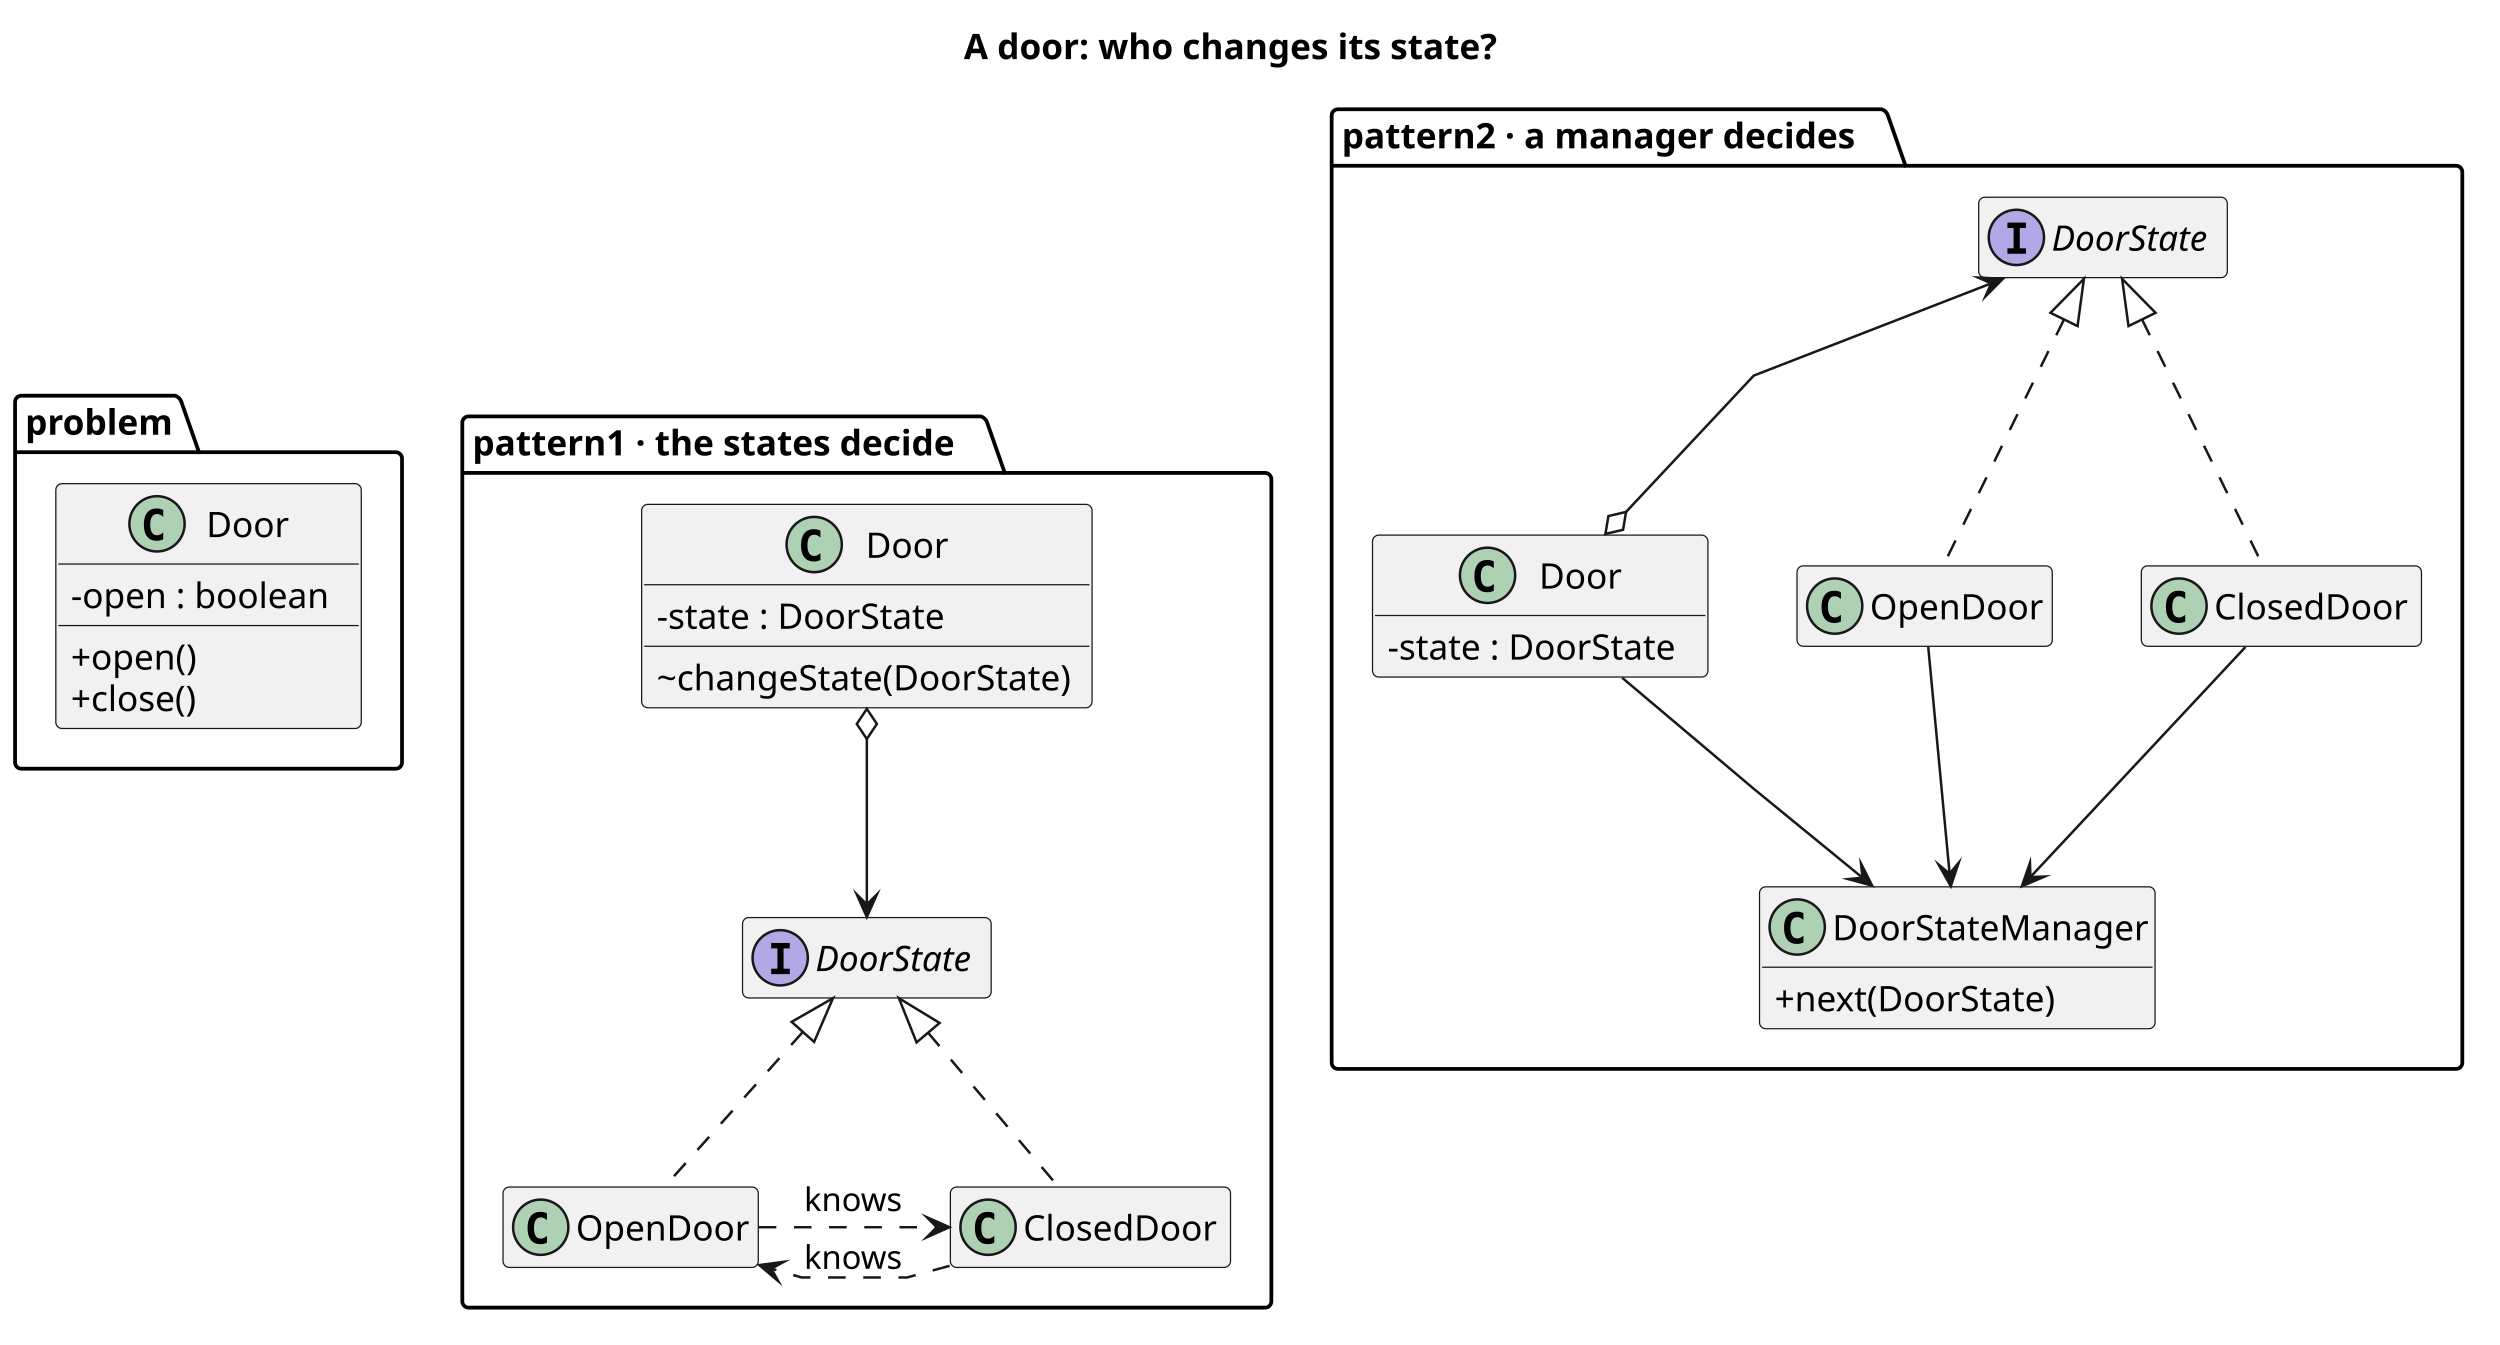
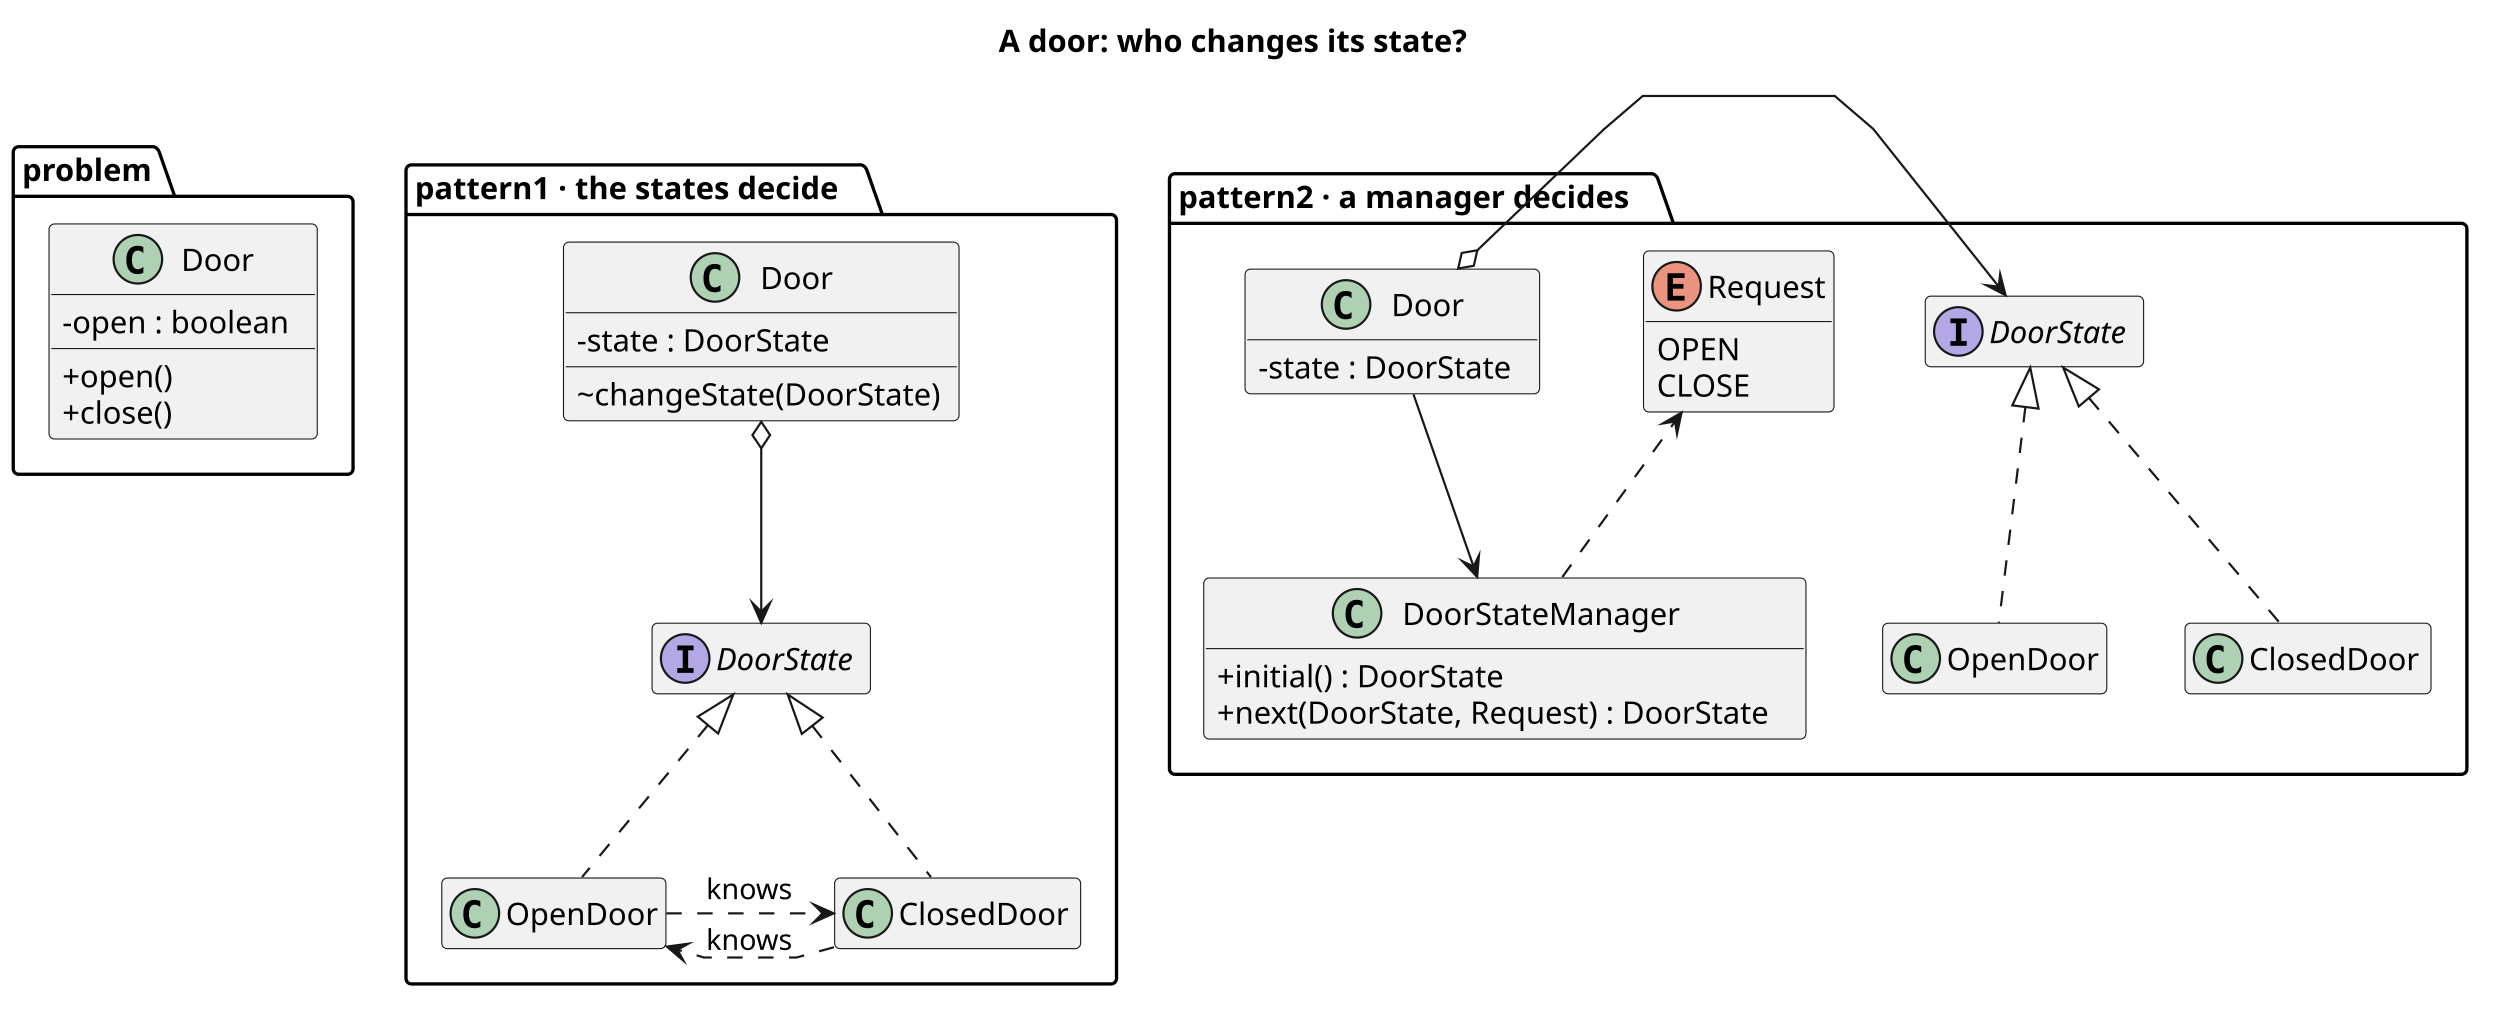
- <svg xmlns="http://www.w3.org/2000/svg" contentStyleType="text/css" data-diagram-type="CLASS" height="535px" preserveAspectRatio="none" style="width:995px;height:535px;background:#FFFFFF;" version="1.1" viewBox="0 0 995 535" width="995px" zoomAndPan="magnify">
+ <svg xmlns="http://www.w3.org/2000/svg" contentStyleType="text/css" data-diagram-type="CLASS" height="460px" preserveAspectRatio="none" style="width:1133px;height:460px;background:#FFFFFF;" version="1.1" viewBox="0 0 1133 460" width="1133px" zoomAndPan="magnify">
  <defs />
  <g>
    <g class="title" data-source-line="4">
-       <text fill="#000000" font-family="sans-serif" font-size="14" font-weight="700" lengthAdjust="spacing" textLength="220.801" x="383.6" y="23.535">A door: who changes its state?</text>
+       <text fill="#000000" font-family="sans-serif" font-size="14" font-weight="700" lengthAdjust="spacing" textLength="220.801" x="452.6" y="23.535">A door: who changes its state?</text>
    </g>
    <g class="cluster" data-qualified-name="problem" data-source-line="6" id="ent0001">
-       <path d="M8.5,157.488 L69.69,157.488 A3.75,3.75 0 0 1 72.19,159.988 L79.19,179.977 L157.5,179.977 A2.5,2.5 0 0 1 160,182.477 L160,303.448 A2.5,2.5 0 0 1 157.5,305.948 L8.5,305.948 A2.5,2.5 0 0 1 6,303.448 L6,159.988 A2.5,2.5 0 0 1 8.5,157.488" fill="none" style="stroke:#000000;stroke-width:1.5;" />
-       <line style="stroke:#000000;stroke-width:1.5;" x1="6" x2="79.19" y1="179.977" y2="179.977" />
-       <text fill="#000000" font-family="sans-serif" font-size="14" font-weight="700" lengthAdjust="spacing" textLength="60.19" x="10" y="173.023">problem</text>
+       <path d="M8.5,66.488 L69.69,66.488 A3.75,3.75 0 0 1 72.19,68.988 L79.19,88.977 L157.5,88.977 A2.5,2.5 0 0 1 160,91.477 L160,212.448 A2.5,2.5 0 0 1 157.5,214.948 L8.5,214.948 A2.5,2.5 0 0 1 6,212.448 L6,68.988 A2.5,2.5 0 0 1 8.5,66.488" fill="none" style="stroke:#000000;stroke-width:1.5;" />
+       <line style="stroke:#000000;stroke-width:1.5;" x1="6" x2="79.19" y1="88.977" y2="88.977" />
+       <text fill="#000000" font-family="sans-serif" font-size="14" font-weight="700" lengthAdjust="spacing" textLength="60.19" x="10" y="82.023">problem</text>
    </g>
    <g class="cluster" data-qualified-name="pattern1 . the states decide" data-source-line="13" id="ent0003">
-       <path d="M186.5,165.728 L390.397,165.728 A3.75,3.75 0 0 1 392.897,168.228 L399.897,188.217 L503.5,188.217 A2.5,2.5 0 0 1 506,190.717 L506,517.938 A2.5,2.5 0 0 1 503.5,520.438 L186.5,520.438 A2.5,2.5 0 0 1 184,517.938 L184,168.228 A2.5,2.5 0 0 1 186.5,165.728" fill="none" style="stroke:#000000;stroke-width:1.5;" />
-       <line style="stroke:#000000;stroke-width:1.5;" x1="184" x2="399.897" y1="188.217" y2="188.217" />
-       <text fill="#000000" font-family="sans-serif" font-size="14" font-weight="700" lengthAdjust="spacing" textLength="202.898" x="188" y="181.263">pattern1 · the states decide</text>
+       <path d="M186.5,74.728 L390.397,74.728 A3.75,3.75 0 0 1 392.897,77.228 L399.897,97.217 L503.5,97.217 A2.5,2.5 0 0 1 506,99.717 L506,443.428 A2.5,2.5 0 0 1 503.5,445.928 L186.5,445.928 A2.5,2.5 0 0 1 184,443.428 L184,77.228 A2.5,2.5 0 0 1 186.5,74.728" fill="none" style="stroke:#000000;stroke-width:1.5;" />
+       <line style="stroke:#000000;stroke-width:1.5;" x1="184" x2="399.897" y1="97.217" y2="97.217" />
+       <text fill="#000000" font-family="sans-serif" font-size="14" font-weight="700" lengthAdjust="spacing" textLength="202.898" x="188" y="90.263">pattern1 · the states decide</text>
    </g>
    <g class="cluster" data-qualified-name="pattern2 . a manager decides" data-source-line="24" id="ent0010">
-       <path d="M532.5,43.488 L748.894,43.488 A3.75,3.75 0 0 1 751.394,45.988 L758.394,65.977 L977.5,65.977 A2.5,2.5 0 0 1 980,68.477 L980,422.938 A2.5,2.5 0 0 1 977.5,425.438 L532.5,425.438 A2.5,2.5 0 0 1 530,422.938 L530,45.988 A2.5,2.5 0 0 1 532.5,43.488" fill="none" style="stroke:#000000;stroke-width:1.5;" />
-       <line style="stroke:#000000;stroke-width:1.5;" x1="530" x2="758.394" y1="65.977" y2="65.977" />
-       <text fill="#000000" font-family="sans-serif" font-size="14" font-weight="700" lengthAdjust="spacing" textLength="215.394" x="534" y="59.023">pattern2 · a manager decides</text>
+       <path d="M532.5,78.728 L748.894,78.728 A3.75,3.75 0 0 1 751.394,81.228 L758.394,101.217 L1115.5,101.217 A2.5,2.5 0 0 1 1118,103.717 L1118,348.428 A2.5,2.5 0 0 1 1115.5,350.928 L532.5,350.928 A2.5,2.5 0 0 1 530,348.428 L530,81.228 A2.5,2.5 0 0 1 532.5,78.728" fill="none" style="stroke:#000000;stroke-width:1.5;" />
+       <line style="stroke:#000000;stroke-width:1.5;" x1="530" x2="758.394" y1="101.217" y2="101.217" />
+       <text fill="#000000" font-family="sans-serif" font-size="14" font-weight="700" lengthAdjust="spacing" textLength="215.394" x="534" y="94.263">pattern2 · a manager decides</text>
    </g>
    <g class="entity" data-qualified-name="problem.D0" data-source-line="7" id="ent0002">
-       <rect fill="#F1F1F1" height="97.465" rx="2.5" ry="2.5" style="stroke:#181818;stroke-width:0.5;" width="121.566" x="22.22" y="192.488" />
-       <ellipse cx="62.489" cy="208.488" fill="#ADD1B2" rx="11" ry="11" style="stroke:#181818;stroke-width:1;" />
-       <path d="M64.962,214.631 Q64.381,214.93 63.742,215.08 Q63.102,215.229 62.397,215.229 Q59.89,215.229 58.57,213.577 Q57.25,211.925 57.25,208.804 Q57.25,205.675 58.57,204.023 Q59.89,202.371 62.397,202.371 Q63.102,202.371 63.75,202.52 Q64.397,202.67 64.962,202.969 L64.962,205.691 Q64.331,205.11 63.737,204.841 Q63.144,204.571 62.513,204.571 Q61.168,204.571 60.483,205.637 Q59.799,206.704 59.799,208.804 Q59.799,210.896 60.483,211.963 Q61.168,213.029 62.513,213.029 Q63.144,213.029 63.737,212.76 Q64.331,212.49 64.962,211.909 Z " fill="#000000" />
-       <text fill="#000000" font-family="sans-serif" font-size="14" lengthAdjust="spacing" textLength="33.414" x="82.104" y="213.779">Door</text>
-       <line style="stroke:#181818;stroke-width:0.5;" x1="23.22" x2="142.786" y1="224.488" y2="224.488" />
-       <text fill="#000000" font-family="sans-serif" font-size="14" lengthAdjust="spacing" textLength="109.566" x="28.22" y="242.023">-open : boolean</text>
-       <line style="stroke:#181818;stroke-width:0.5;" x1="23.22" x2="142.786" y1="248.977" y2="248.977" />
-       <text fill="#000000" font-family="sans-serif" font-size="14" lengthAdjust="spacing" textLength="54.134" x="28.22" y="266.512">+open()</text>
-       <text fill="#000000" font-family="sans-serif" font-size="14" lengthAdjust="spacing" textLength="54.988" x="28.22" y="283">+close()</text>
+       <rect fill="#F1F1F1" height="97.465" rx="2.5" ry="2.5" style="stroke:#181818;stroke-width:0.5;" width="121.566" x="22.22" y="101.488" />
+       <ellipse cx="62.489" cy="117.488" fill="#ADD1B2" rx="11" ry="11" style="stroke:#181818;stroke-width:1;" />
+       <path d="M64.962,123.631 Q64.381,123.93 63.742,124.08 Q63.102,124.229 62.397,124.229 Q59.89,124.229 58.57,122.577 Q57.25,120.925 57.25,117.804 Q57.25,114.675 58.57,113.023 Q59.89,111.371 62.397,111.371 Q63.102,111.371 63.75,111.52 Q64.397,111.67 64.962,111.969 L64.962,114.691 Q64.331,114.11 63.737,113.841 Q63.144,113.571 62.513,113.571 Q61.168,113.571 60.483,114.638 Q59.799,115.704 59.799,117.804 Q59.799,119.896 60.483,120.963 Q61.168,122.029 62.513,122.029 Q63.144,122.029 63.737,121.76 Q64.331,121.49 64.962,120.909 Z " fill="#000000" />
+       <text fill="#000000" font-family="sans-serif" font-size="14" lengthAdjust="spacing" textLength="33.414" x="82.104" y="122.779">Door</text>
+       <line style="stroke:#181818;stroke-width:0.5;" x1="23.22" x2="142.786" y1="133.488" y2="133.488" />
+       <text fill="#000000" font-family="sans-serif" font-size="14" lengthAdjust="spacing" textLength="109.566" x="28.22" y="151.023">-open : boolean</text>
+       <line style="stroke:#181818;stroke-width:0.5;" x1="23.22" x2="142.786" y1="157.977" y2="157.977" />
+       <text fill="#000000" font-family="sans-serif" font-size="14" lengthAdjust="spacing" textLength="54.134" x="28.22" y="175.512">+open()</text>
+       <text fill="#000000" font-family="sans-serif" font-size="14" lengthAdjust="spacing" textLength="54.988" x="28.22" y="192">+close()</text>
    </g>
    <g class="entity" data-qualified-name="pattern1 . the states decide.D1" data-source-line="14" id="ent0004">
-       <rect fill="#F1F1F1" height="80.977" rx="2.5" ry="2.5" style="stroke:#181818;stroke-width:0.5;" width="179.269" x="255.37" y="200.728" />
-       <ellipse cx="324.047" cy="216.728" fill="#ADD1B2" rx="11" ry="11" style="stroke:#181818;stroke-width:1;" />
-       <path d="M326.52,222.871 Q325.939,223.17 325.3,223.32 Q324.661,223.469 323.955,223.469 Q321.449,223.469 320.129,221.817 Q318.809,220.165 318.809,217.044 Q318.809,213.915 320.129,212.263 Q321.449,210.611 323.955,210.611 Q324.661,210.611 325.308,210.761 Q325.956,210.91 326.52,211.209 L326.52,213.931 Q325.889,213.35 325.296,213.081 Q324.702,212.811 324.072,212.811 Q322.727,212.811 322.042,213.877 Q321.357,214.944 321.357,217.044 Q321.357,219.136 322.042,220.203 Q322.727,221.269 324.072,221.269 Q324.702,221.269 325.296,221 Q325.889,220.73 326.52,220.149 Z " fill="#000000" />
-       <text fill="#000000" font-family="sans-serif" font-size="14" lengthAdjust="spacing" textLength="33.414" x="344.547" y="222.019">Door</text>
-       <line style="stroke:#181818;stroke-width:0.5;" x1="256.37" x2="433.639" y1="232.728" y2="232.728" />
-       <text fill="#000000" font-family="sans-serif" font-size="14" lengthAdjust="spacing" textLength="121.488" x="261.37" y="250.263">-state : DoorState</text>
-       <line style="stroke:#181818;stroke-width:0.5;" x1="256.37" x2="433.639" y1="257.217" y2="257.217" />
-       <text fill="#000000" font-family="sans-serif" font-size="14" lengthAdjust="spacing" textLength="167.269" x="261.37" y="274.752">~changeState(DoorState)</text>
+       <rect fill="#F1F1F1" height="80.977" rx="2.5" ry="2.5" style="stroke:#181818;stroke-width:0.5;" width="179.269" x="255.37" y="109.728" />
+       <ellipse cx="324.047" cy="125.728" fill="#ADD1B2" rx="11" ry="11" style="stroke:#181818;stroke-width:1;" />
+       <path d="M326.52,131.871 Q325.939,132.17 325.3,132.32 Q324.661,132.469 323.955,132.469 Q321.449,132.469 320.129,130.817 Q318.809,129.165 318.809,126.044 Q318.809,122.915 320.129,121.263 Q321.449,119.611 323.955,119.611 Q324.661,119.611 325.308,119.76 Q325.956,119.91 326.52,120.209 L326.52,122.931 Q325.889,122.35 325.296,122.081 Q324.702,121.811 324.072,121.811 Q322.727,121.811 322.042,122.877 Q321.357,123.944 321.357,126.044 Q321.357,128.136 322.042,129.203 Q322.727,130.269 324.072,130.269 Q324.702,130.269 325.296,130 Q325.889,129.73 326.52,129.149 Z " fill="#000000" />
+       <text fill="#000000" font-family="sans-serif" font-size="14" lengthAdjust="spacing" textLength="33.414" x="344.547" y="131.019">Door</text>
+       <line style="stroke:#181818;stroke-width:0.5;" x1="256.37" x2="433.639" y1="141.728" y2="141.728" />
+       <text fill="#000000" font-family="sans-serif" font-size="14" lengthAdjust="spacing" textLength="121.488" x="261.37" y="159.263">-state : DoorState</text>
+       <line style="stroke:#181818;stroke-width:0.5;" x1="256.37" x2="433.639" y1="166.217" y2="166.217" />
+       <text fill="#000000" font-family="sans-serif" font-size="14" lengthAdjust="spacing" textLength="167.269" x="261.37" y="183.752">~changeState(DoorState)</text>
    </g>
    <g class="entity" data-qualified-name="pattern1 . the states decide.S1" data-source-line="18" id="ent0005">
-       <rect fill="#F1F1F1" height="32" rx="2.5" ry="2.5" style="stroke:#181818;stroke-width:0.5;" width="98.958" x="295.52" y="365.198" />
-       <ellipse cx="310.52" cy="381.198" fill="#B4A7E5" rx="11" ry="11" style="stroke:#181818;stroke-width:1;" />
-       <path d="M306.948,377.463 L306.948,375.305 L314.327,375.305 L314.327,377.463 L311.862,377.463 L311.862,385.54 L314.327,385.54 L314.327,387.698 L306.948,387.698 L306.948,385.54 L309.413,385.54 L309.413,377.463 Z " fill="#000000" />
-       <text fill="#000000" font-family="sans-serif" font-size="14" font-style="italic" lengthAdjust="spacing" textLength="66.958" x="324.52" y="386.489">DoorState</text>
+       <rect fill="#F1F1F1" height="32" rx="2.5" ry="2.5" style="stroke:#181818;stroke-width:0.5;" width="98.958" x="295.52" y="282.438" />
+       <ellipse cx="310.52" cy="298.438" fill="#B4A7E5" rx="11" ry="11" style="stroke:#181818;stroke-width:1;" />
+       <path d="M306.948,294.703 L306.948,292.545 L314.327,292.545 L314.327,294.703 L311.862,294.703 L311.862,302.78 L314.327,302.78 L314.327,304.938 L306.948,304.938 L306.948,302.78 L309.413,302.78 L309.413,294.703 Z " fill="#000000" />
+       <text fill="#000000" font-family="sans-serif" font-size="14" font-style="italic" lengthAdjust="spacing" textLength="66.958" x="324.52" y="303.729">DoorState</text>
    </g>
    <g class="entity" data-qualified-name="pattern1 . the states decide.O1" data-source-line="19" id="ent0006">
-       <rect fill="#F1F1F1" height="32" rx="2.5" ry="2.5" style="stroke:#181818;stroke-width:0.5;" width="101.59" x="200.21" y="472.438" />
-       <ellipse cx="215.21" cy="488.438" fill="#ADD1B2" rx="11" ry="11" style="stroke:#181818;stroke-width:1;" />
-       <path d="M217.683,494.581 Q217.102,494.88 216.463,495.03 Q215.824,495.179 215.118,495.179 Q212.611,495.179 211.292,493.527 Q209.972,491.875 209.972,488.754 Q209.972,485.625 211.292,483.973 Q212.611,482.321 215.118,482.321 Q215.824,482.321 216.471,482.471 Q217.119,482.62 217.683,482.919 L217.683,485.641 Q217.052,485.06 216.459,484.791 Q215.865,484.521 215.234,484.521 Q213.89,484.521 213.205,485.587 Q212.52,486.654 212.52,488.754 Q212.52,490.846 213.205,491.913 Q213.89,492.979 215.234,492.979 Q215.865,492.979 216.459,492.709 Q217.052,492.44 217.683,491.859 Z " fill="#000000" />
-       <text fill="#000000" font-family="sans-serif" font-size="14" lengthAdjust="spacing" textLength="69.59" x="229.21" y="493.729">OpenDoor</text>
+       <rect fill="#F1F1F1" height="32" rx="2.5" ry="2.5" style="stroke:#181818;stroke-width:0.5;" width="101.59" x="200.21" y="397.928" />
+       <ellipse cx="215.21" cy="413.928" fill="#ADD1B2" rx="11" ry="11" style="stroke:#181818;stroke-width:1;" />
+       <path d="M217.683,420.071 Q217.102,420.37 216.463,420.52 Q215.824,420.669 215.118,420.669 Q212.611,420.669 211.292,419.017 Q209.972,417.365 209.972,414.244 Q209.972,411.115 211.292,409.463 Q212.611,407.811 215.118,407.811 Q215.824,407.811 216.471,407.961 Q217.119,408.11 217.683,408.409 L217.683,411.131 Q217.052,410.55 216.459,410.281 Q215.865,410.011 215.234,410.011 Q213.89,410.011 213.205,411.077 Q212.52,412.144 212.52,414.244 Q212.52,416.336 213.205,417.403 Q213.89,418.469 215.234,418.469 Q215.865,418.469 216.459,418.2 Q217.052,417.93 217.683,417.349 Z " fill="#000000" />
+       <text fill="#000000" font-family="sans-serif" font-size="14" lengthAdjust="spacing" textLength="69.59" x="229.21" y="419.219">OpenDoor</text>
    </g>
    <g class="entity" data-qualified-name="pattern1 . the states decide.C1" data-source-line="20" id="ent0007">
-       <rect fill="#F1F1F1" height="32" rx="2.5" ry="2.5" style="stroke:#181818;stroke-width:0.5;" width="111.495" x="378.25" y="472.438" />
-       <ellipse cx="393.25" cy="488.438" fill="#ADD1B2" rx="11" ry="11" style="stroke:#181818;stroke-width:1;" />
-       <path d="M395.723,494.581 Q395.142,494.88 394.503,495.03 Q393.864,495.179 393.158,495.179 Q390.651,495.179 389.332,493.527 Q388.012,491.875 388.012,488.754 Q388.012,485.625 389.332,483.973 Q390.651,482.321 393.158,482.321 Q393.864,482.321 394.511,482.471 Q395.159,482.62 395.723,482.919 L395.723,485.641 Q395.092,485.06 394.499,484.791 Q393.905,484.521 393.274,484.521 Q391.93,484.521 391.245,485.587 Q390.56,486.654 390.56,488.754 Q390.56,490.846 391.245,491.913 Q391.93,492.979 393.274,492.979 Q393.905,492.979 394.499,492.709 Q395.092,492.44 395.723,491.859 Z " fill="#000000" />
-       <text fill="#000000" font-family="sans-serif" font-size="14" lengthAdjust="spacing" textLength="79.495" x="407.25" y="493.729">ClosedDoor</text>
+       <rect fill="#F1F1F1" height="32" rx="2.5" ry="2.5" style="stroke:#181818;stroke-width:0.5;" width="111.495" x="378.25" y="397.928" />
+       <ellipse cx="393.25" cy="413.928" fill="#ADD1B2" rx="11" ry="11" style="stroke:#181818;stroke-width:1;" />
+       <path d="M395.723,420.071 Q395.142,420.37 394.503,420.52 Q393.864,420.669 393.158,420.669 Q390.651,420.669 389.332,419.017 Q388.012,417.365 388.012,414.244 Q388.012,411.115 389.332,409.463 Q390.651,407.811 393.158,407.811 Q393.864,407.811 394.511,407.961 Q395.159,408.11 395.723,408.409 L395.723,411.131 Q395.092,410.55 394.499,410.281 Q393.905,410.011 393.274,410.011 Q391.93,410.011 391.245,411.077 Q390.56,412.144 390.56,414.244 Q390.56,416.336 391.245,417.403 Q391.93,418.469 393.274,418.469 Q393.905,418.469 394.499,418.2 Q395.092,417.93 395.723,417.349 Z " fill="#000000" />
+       <text fill="#000000" font-family="sans-serif" font-size="14" lengthAdjust="spacing" textLength="79.495" x="407.25" y="419.219">ClosedDoor</text>
    </g>
    <g class="entity" data-qualified-name="pattern2 . a manager decides.D2" data-source-line="25" id="ent0011">
-       <rect fill="#F1F1F1" height="56.488" rx="2.5" ry="2.5" style="stroke:#181818;stroke-width:0.5;" width="133.488" x="546.26" y="212.978" />
-       <ellipse cx="592.047" cy="228.978" fill="#ADD1B2" rx="11" ry="11" style="stroke:#181818;stroke-width:1;" />
-       <path d="M594.52,235.121 Q593.939,235.42 593.3,235.57 Q592.661,235.719 591.955,235.719 Q589.448,235.719 588.129,234.067 Q586.809,232.415 586.809,229.294 Q586.809,226.165 588.129,224.513 Q589.448,222.861 591.955,222.861 Q592.661,222.861 593.308,223.011 Q593.956,223.16 594.52,223.459 L594.52,226.181 Q593.889,225.6 593.296,225.331 Q592.702,225.061 592.072,225.061 Q590.727,225.061 590.042,226.127 Q589.357,227.194 589.357,229.294 Q589.357,231.386 590.042,232.453 Q590.727,233.519 592.072,233.519 Q592.702,233.519 593.296,233.25 Q593.889,232.98 594.52,232.399 Z " fill="#000000" />
-       <text fill="#000000" font-family="sans-serif" font-size="14" lengthAdjust="spacing" textLength="33.414" x="612.547" y="234.269">Door</text>
-       <line style="stroke:#181818;stroke-width:0.5;" x1="547.26" x2="678.748" y1="244.978" y2="244.978" />
-       <text fill="#000000" font-family="sans-serif" font-size="14" lengthAdjust="spacing" textLength="121.488" x="552.26" y="262.513">-state : DoorState</text>
+       <rect fill="#F1F1F1" height="56.488" rx="2.5" ry="2.5" style="stroke:#181818;stroke-width:0.5;" width="133.488" x="564.26" y="121.978" />
+       <ellipse cx="610.047" cy="137.978" fill="#ADD1B2" rx="11" ry="11" style="stroke:#181818;stroke-width:1;" />
+       <path d="M612.52,144.121 Q611.939,144.42 611.3,144.57 Q610.661,144.719 609.955,144.719 Q607.448,144.719 606.129,143.067 Q604.809,141.415 604.809,138.294 Q604.809,135.165 606.129,133.513 Q607.448,131.861 609.955,131.861 Q610.661,131.861 611.308,132.011 Q611.956,132.16 612.52,132.459 L612.52,135.181 Q611.889,134.6 611.296,134.331 Q610.702,134.061 610.072,134.061 Q608.727,134.061 608.042,135.127 Q607.357,136.194 607.357,138.294 Q607.357,140.386 608.042,141.453 Q608.727,142.519 610.072,142.519 Q610.702,142.519 611.296,142.25 Q611.889,141.98 612.52,141.399 Z " fill="#000000" />
+       <text fill="#000000" font-family="sans-serif" font-size="14" lengthAdjust="spacing" textLength="33.414" x="630.547" y="143.269">Door</text>
+       <line style="stroke:#181818;stroke-width:0.5;" x1="565.26" x2="696.748" y1="153.978" y2="153.978" />
+       <text fill="#000000" font-family="sans-serif" font-size="14" lengthAdjust="spacing" textLength="121.488" x="570.26" y="171.513">-state : DoorState</text>
    </g>
    <g class="entity" data-qualified-name="pattern2 . a manager decides.DoorStateManager" data-source-line="28" id="ent0012">
-       <rect fill="#F1F1F1" height="56.488" rx="2.5" ry="2.5" style="stroke:#181818;stroke-width:0.5;" width="157.426" x="700.29" y="352.948" />
-       <ellipse cx="715.29" cy="368.948" fill="#ADD1B2" rx="11" ry="11" style="stroke:#181818;stroke-width:1;" />
-       <path d="M717.763,375.091 Q717.182,375.39 716.543,375.54 Q715.904,375.689 715.198,375.689 Q712.691,375.689 711.371,374.037 Q710.052,372.385 710.052,369.264 Q710.052,366.135 711.371,364.483 Q712.691,362.831 715.198,362.831 Q715.904,362.831 716.551,362.981 Q717.199,363.13 717.763,363.429 L717.763,366.151 Q717.132,365.57 716.539,365.301 Q715.945,365.031 715.314,365.031 Q713.97,365.031 713.285,366.098 Q712.6,367.164 712.6,369.264 Q712.6,371.356 713.285,372.423 Q713.97,373.489 715.314,373.489 Q715.945,373.489 716.539,373.219 Q717.132,372.95 717.763,372.369 Z " fill="#000000" />
-       <text fill="#000000" font-family="sans-serif" font-size="14" lengthAdjust="spacing" textLength="125.426" x="729.29" y="374.239">DoorStateManager</text>
-       <line style="stroke:#181818;stroke-width:0.5;" x1="701.29" x2="856.716" y1="384.948" y2="384.948" />
-       <text fill="#000000" font-family="sans-serif" font-size="14" lengthAdjust="spacing" textLength="117.503" x="706.29" y="402.483">+next(DoorState)</text>
+       <rect fill="#F1F1F1" height="72.977" rx="2.5" ry="2.5" style="stroke:#181818;stroke-width:0.5;" width="272.935" x="545.53" y="261.948" />
+       <ellipse cx="615.034" cy="277.948" fill="#ADD1B2" rx="11" ry="11" style="stroke:#181818;stroke-width:1;" />
+       <path d="M617.508,284.091 Q616.927,284.39 616.287,284.54 Q615.648,284.689 614.943,284.689 Q612.436,284.689 611.116,283.037 Q609.796,281.385 609.796,278.264 Q609.796,275.135 611.116,273.483 Q612.436,271.831 614.943,271.831 Q615.648,271.831 616.296,271.981 Q616.943,272.13 617.508,272.429 L617.508,275.151 Q616.877,274.57 616.283,274.301 Q615.69,274.031 615.059,274.031 Q613.714,274.031 613.029,275.098 Q612.345,276.164 612.345,278.264 Q612.345,280.356 613.029,281.423 Q613.714,282.489 615.059,282.489 Q615.69,282.489 616.283,282.219 Q616.877,281.95 617.508,281.369 Z " fill="#000000" />
+       <text fill="#000000" font-family="sans-serif" font-size="14" lengthAdjust="spacing" textLength="125.426" x="635.534" y="283.239">DoorStateManager</text>
+       <line style="stroke:#181818;stroke-width:0.5;" x1="546.53" x2="817.465" y1="293.948" y2="293.948" />
+       <text fill="#000000" font-family="sans-serif" font-size="14" lengthAdjust="spacing" textLength="138.325" x="551.53" y="311.483">+initial() : DoorState</text>
+       <text fill="#000000" font-family="sans-serif" font-size="14" lengthAdjust="spacing" textLength="260.935" x="551.53" y="327.972">+next(DoorState, Request) : DoorState</text>
    </g>
-     <g class="entity" data-qualified-name="pattern2 . a manager decides.S2" data-source-line="31" id="ent0013">
-       <rect fill="#F1F1F1" height="32" rx="2.5" ry="2.5" style="stroke:#181818;stroke-width:0.5;" width="98.958" x="787.52" y="78.488" />
-       <ellipse cx="802.52" cy="94.488" fill="#B4A7E5" rx="11" ry="11" style="stroke:#181818;stroke-width:1;" />
-       <path d="M798.948,90.753 L798.948,88.595 L806.327,88.595 L806.327,90.753 L803.862,90.753 L803.862,98.83 L806.327,98.83 L806.327,100.988 L798.948,100.988 L798.948,98.83 L801.413,98.83 L801.413,90.753 Z " fill="#000000" />
-       <text fill="#000000" font-family="sans-serif" font-size="14" font-style="italic" lengthAdjust="spacing" textLength="66.958" x="816.52" y="99.779">DoorState</text>
+     <g class="entity" data-qualified-name="pattern2 . a manager decides.Request" data-source-line="32" id="ent0013">
+       <rect fill="#F1F1F1" height="72.977" rx="2.5" ry="2.5" style="stroke:#181818;stroke-width:0.5;" width="86.325" x="744.84" y="113.728" />
+       <ellipse cx="759.84" cy="129.728" fill="#EB937F" rx="11" ry="11" style="stroke:#181818;stroke-width:1;" />
+       <path d="M763.454,136.228 L755.735,136.228 L755.735,123.835 L763.454,123.835 L763.454,125.993 L758.183,125.993 L758.183,128.666 L762.956,128.666 L762.956,130.825 L758.183,130.825 L758.183,134.07 L763.454,134.07 Z " fill="#000000" />
+       <text fill="#000000" font-family="sans-serif" font-size="14" lengthAdjust="spacing" textLength="54.325" x="773.84" y="135.019">Request</text>
+       <line style="stroke:#181818;stroke-width:0.5;" x1="745.84" x2="830.165" y1="145.728" y2="145.728" />
+       <text fill="#000000" font-family="sans-serif" font-size="14" lengthAdjust="spacing" textLength="36.545" x="750.84" y="163.263">OPEN</text>
+       <text fill="#000000" font-family="sans-serif" font-size="14" lengthAdjust="spacing" textLength="43.155" x="750.84" y="179.752">CLOSE</text>
    </g>
-     <g class="entity" data-qualified-name="pattern2 . a manager decides.O2" data-source-line="32" id="ent0014">
-       <rect fill="#F1F1F1" height="32" rx="2.5" ry="2.5" style="stroke:#181818;stroke-width:0.5;" width="101.59" x="715.21" y="225.218" />
-       <ellipse cx="730.21" cy="241.218" fill="#ADD1B2" rx="11" ry="11" style="stroke:#181818;stroke-width:1;" />
-       <path d="M732.683,247.361 Q732.102,247.66 731.463,247.81 Q730.824,247.959 730.118,247.959 Q727.611,247.959 726.292,246.307 Q724.972,244.655 724.972,241.534 Q724.972,238.405 726.292,236.753 Q727.611,235.101 730.118,235.101 Q730.824,235.101 731.471,235.25 Q732.119,235.4 732.683,235.699 L732.683,238.421 Q732.052,237.84 731.459,237.571 Q730.865,237.301 730.234,237.301 Q728.89,237.301 728.205,238.368 Q727.52,239.434 727.52,241.534 Q727.52,243.626 728.205,244.693 Q728.89,245.759 730.234,245.759 Q730.865,245.759 731.459,245.489 Q732.052,245.22 732.683,244.639 Z " fill="#000000" />
-       <text fill="#000000" font-family="sans-serif" font-size="14" lengthAdjust="spacing" textLength="69.59" x="744.21" y="246.509">OpenDoor</text>
+     <g class="entity" data-qualified-name="pattern2 . a manager decides.S2" data-source-line="36" id="ent0014">
+       <rect fill="#F1F1F1" height="32" rx="2.5" ry="2.5" style="stroke:#181818;stroke-width:0.5;" width="98.958" x="872.52" y="134.218" />
+       <ellipse cx="887.52" cy="150.218" fill="#B4A7E5" rx="11" ry="11" style="stroke:#181818;stroke-width:1;" />
+       <path d="M883.948,146.483 L883.948,144.325 L891.327,144.325 L891.327,146.483 L888.862,146.483 L888.862,154.56 L891.327,154.56 L891.327,156.718 L883.948,156.718 L883.948,154.56 L886.413,154.56 L886.413,146.483 Z " fill="#000000" />
+       <text fill="#000000" font-family="sans-serif" font-size="14" font-style="italic" lengthAdjust="spacing" textLength="66.958" x="901.52" y="155.509">DoorState</text>
    </g>
-     <g class="entity" data-qualified-name="pattern2 . a manager decides.C2" data-source-line="33" id="ent0015">
-       <rect fill="#F1F1F1" height="32" rx="2.5" ry="2.5" style="stroke:#181818;stroke-width:0.5;" width="111.495" x="852.25" y="225.218" />
-       <ellipse cx="867.25" cy="241.218" fill="#ADD1B2" rx="11" ry="11" style="stroke:#181818;stroke-width:1;" />
-       <path d="M869.723,247.361 Q869.142,247.66 868.503,247.81 Q867.864,247.959 867.158,247.959 Q864.651,247.959 863.332,246.307 Q862.012,244.655 862.012,241.534 Q862.012,238.405 863.332,236.753 Q864.651,235.101 867.158,235.101 Q867.864,235.101 868.511,235.25 Q869.159,235.4 869.723,235.699 L869.723,238.421 Q869.092,237.84 868.499,237.571 Q867.905,237.301 867.274,237.301 Q865.93,237.301 865.245,238.368 Q864.56,239.434 864.56,241.534 Q864.56,243.626 865.245,244.693 Q865.93,245.759 867.274,245.759 Q867.905,245.759 868.499,245.489 Q869.092,245.22 869.723,244.639 Z " fill="#000000" />
-       <text fill="#000000" font-family="sans-serif" font-size="14" lengthAdjust="spacing" textLength="79.495" x="881.25" y="246.509">ClosedDoor</text>
+     <g class="entity" data-qualified-name="pattern2 . a manager decides.O2" data-source-line="37" id="ent0015">
+       <rect fill="#F1F1F1" height="32" rx="2.5" ry="2.5" style="stroke:#181818;stroke-width:0.5;" width="101.59" x="853.21" y="282.438" />
+       <ellipse cx="868.21" cy="298.438" fill="#ADD1B2" rx="11" ry="11" style="stroke:#181818;stroke-width:1;" />
+       <path d="M870.683,304.581 Q870.102,304.88 869.463,305.03 Q868.824,305.179 868.118,305.179 Q865.611,305.179 864.292,303.527 Q862.972,301.875 862.972,298.754 Q862.972,295.625 864.292,293.973 Q865.611,292.321 868.118,292.321 Q868.824,292.321 869.471,292.471 Q870.119,292.62 870.683,292.919 L870.683,295.641 Q870.052,295.06 869.459,294.791 Q868.865,294.521 868.234,294.521 Q866.89,294.521 866.205,295.587 Q865.52,296.654 865.52,298.754 Q865.52,300.846 866.205,301.913 Q866.89,302.979 868.234,302.979 Q868.865,302.979 869.459,302.709 Q870.052,302.44 870.683,301.859 Z " fill="#000000" />
+       <text fill="#000000" font-family="sans-serif" font-size="14" lengthAdjust="spacing" textLength="69.59" x="882.21" y="303.729">OpenDoor</text>
+     </g>
+     <g class="entity" data-qualified-name="pattern2 . a manager decides.C2" data-source-line="38" id="ent0016">
+       <rect fill="#F1F1F1" height="32" rx="2.5" ry="2.5" style="stroke:#181818;stroke-width:0.5;" width="111.495" x="990.25" y="282.438" />
+       <ellipse cx="1005.25" cy="298.438" fill="#ADD1B2" rx="11" ry="11" style="stroke:#181818;stroke-width:1;" />
+       <path d="M1007.723,304.581 Q1007.142,304.88 1006.503,305.03 Q1005.864,305.179 1005.158,305.179 Q1002.651,305.179 1001.332,303.527 Q1000.012,301.875 1000.012,298.754 Q1000.012,295.625 1001.332,293.973 Q1002.651,292.321 1005.158,292.321 Q1005.864,292.321 1006.511,292.471 Q1007.159,292.62 1007.723,292.919 L1007.723,295.641 Q1007.092,295.06 1006.499,294.791 Q1005.905,294.521 1005.274,294.521 Q1003.93,294.521 1003.245,295.587 Q1002.56,296.654 1002.56,298.754 Q1002.56,300.846 1003.245,301.913 Q1003.93,302.979 1005.274,302.979 Q1005.905,302.979 1006.499,302.709 Q1007.092,302.44 1007.723,301.859 Z " fill="#000000" />
+       <text fill="#000000" font-family="sans-serif" font-size="14" lengthAdjust="spacing" textLength="79.495" x="1019.25" y="303.729">ClosedDoor</text>
    </g>
    <g class="link" data-entity-1="ent0005" data-entity-2="ent0006" data-link-type="extension" data-source-line="21" id="lnk8">
-       <path codeLine="21" d="M319.541,410.694 C301.771,430.594 282.66,451.998 264.75,472.048" fill="none" id="S1-backto-O1" style="stroke:#181818;stroke-width:1;stroke-dasharray:7,7;" />
-       <polygon fill="none" points="331.53,397.268,315.065,406.698,324.016,414.691,331.53,397.268" style="stroke:#181818;stroke-width:1;stroke-linejoin:miter;stroke-miterlimit:10;" />
+       <path codeLine="21" d="M320.838,328.611 C302.898,350.271 281.77,375.778 263.78,397.498" fill="none" id="S1-backto-O1" style="stroke:#181818;stroke-width:1;stroke-dasharray:7,7;" />
+       <polygon fill="none" points="332.32,314.748,316.217,324.784,325.459,332.438,332.32,314.748" style="stroke:#181818;stroke-width:1;stroke-linejoin:miter;stroke-miterlimit:10;" />
    </g>
    <g class="link" data-entity-1="ent0005" data-entity-2="ent0007" data-link-type="extension" data-source-line="22" id="lnk9">
-       <path codeLine="22" d="M369.37,411.015 C386.19,430.916 404.03,451.998 420.98,472.048" fill="none" id="S1-backto-C1" style="stroke:#181818;stroke-width:1;stroke-dasharray:7,7;" />
-       <polygon fill="none" points="357.75,397.268,364.787,414.889,373.952,407.142,357.75,397.268" style="stroke:#181818;stroke-width:1;stroke-linejoin:miter;stroke-miterlimit:10;" />
+       <path codeLine="22" d="M368.109,328.911 C385.099,350.571 404.87,375.778 421.9,397.498" fill="none" id="S1-backto-C1" style="stroke:#181818;stroke-width:1;stroke-dasharray:7,7;" />
+       <polygon fill="none" points="357,314.748,363.388,332.614,372.83,325.208,357,314.748" style="stroke:#181818;stroke-width:1;stroke-linejoin:miter;stroke-miterlimit:10;" />
    </g>
-     <g class="link" data-entity-1="ent0013" data-entity-2="ent0014" data-link-type="extension" data-source-line="34" id="lnk16">
-       <path codeLine="34" d="M821.473,127.139 C807.813,154.989 787.17,197.068 773.54,224.838" fill="none" id="S2-backto-O2" style="stroke:#181818;stroke-width:1;stroke-dasharray:7,7;" />
-       <polygon fill="none" points="829.4,110.978,816.087,124.497,826.86,129.781,829.4,110.978" style="stroke:#181818;stroke-width:1;stroke-linejoin:miter;stroke-miterlimit:10;" />
+     <g class="link" data-entity-1="ent0014" data-entity-2="ent0015" data-link-type="extension" data-source-line="39" id="lnk17">
+       <path codeLine="39" d="M917.909,184.453 C914.439,212.613 909.31,254.268 905.87,282.278" fill="none" id="S2-backto-O2" style="stroke:#181818;stroke-width:1;stroke-dasharray:7,7;" />
+       <polygon fill="none" points="920.11,166.588,911.954,183.719,923.864,185.187,920.11,166.588" style="stroke:#181818;stroke-width:1;stroke-linejoin:miter;stroke-miterlimit:10;" />
    </g>
-     <g class="link" data-entity-1="ent0013" data-entity-2="ent0015" data-link-type="extension" data-source-line="35" id="lnk17">
-       <path codeLine="35" d="M852.527,127.139 C866.187,154.989 886.83,197.068 900.46,224.838" fill="none" id="S2-backto-C2" style="stroke:#181818;stroke-width:1;stroke-dasharray:7,7;" />
-       <polygon fill="none" points="844.6,110.978,847.14,129.781,857.913,124.497,844.6,110.978" style="stroke:#181818;stroke-width:1;stroke-linejoin:miter;stroke-miterlimit:10;" />
+     <g class="link" data-entity-1="ent0014" data-entity-2="ent0016" data-link-type="extension" data-source-line="40" id="lnk18">
+       <path codeLine="40" d="M946.679,180.319 C970.549,208.479 1009.39,254.268 1033.14,282.278" fill="none" id="S2-backto-C2" style="stroke:#181818;stroke-width:1;stroke-dasharray:7,7;" />
+       <polygon fill="none" points="935.04,166.588,942.102,184.199,951.256,176.439,935.04,166.588" style="stroke:#181818;stroke-width:1;stroke-linejoin:miter;stroke-miterlimit:10;" />
    </g>
-     <g class="link" data-entity-1="ent0004" data-entity-2="ent0005" data-link-type="aggregation" data-source-line="37" id="lnk18">
-       <path codeLine="37" d="M345,294.128 C345,321.818 345,340.178 345,359.978" fill="none" id="D1-S1" style="stroke:#181818;stroke-width:1;" />
-       <polygon fill="none" points="345,282.128,341,288.128,345,294.128,349,288.128,345,282.128" style="stroke:#181818;stroke-width:1;stroke-linejoin:miter;stroke-miterlimit:10;" />
-       <polygon fill="#181818" points="345,364.978,349,355.978,345,359.978,341,355.978,345,364.978" style="stroke:#181818;stroke-width:1;stroke-linejoin:miter;stroke-miterlimit:10;" />
+     <g class="link" data-entity-1="ent0004" data-entity-2="ent0005" data-link-type="aggregation" data-source-line="42" id="lnk19">
+       <path codeLine="42" d="M345,203.178 C345,233.278 345,255.898 345,277.238" fill="none" id="D1-S1" style="stroke:#181818;stroke-width:1;" />
+       <polygon fill="none" points="345,191.178,341,197.178,345,203.178,349,197.178,345,191.178" style="stroke:#181818;stroke-width:1;stroke-linejoin:miter;stroke-miterlimit:10;" />
+       <polygon fill="#181818" points="345,282.238,349,273.238,345,277.238,341,273.238,345,282.238" style="stroke:#181818;stroke-width:1;stroke-linejoin:miter;stroke-miterlimit:10;" />
    </g>
-     <g class="link" data-entity-1="ent0006" data-entity-2="ent0007" data-link-type="dependency" data-source-line="38" id="lnk19">
-       <path codeLine="38" d="M301.98,488.438 C325.56,488.438 348.65,488.438 372.84,488.438" fill="none" id="O1-to-C1" style="stroke:#181818;stroke-width:1;stroke-dasharray:7,7;" />
-       <polygon fill="#181818" points="377.84,488.438,368.84,484.438,372.84,488.438,368.84,492.438,377.84,488.438" style="stroke:#181818;stroke-width:1;stroke-linejoin:miter;stroke-miterlimit:10;" />
-       <text fill="#000000" font-family="sans-serif" font-size="13" lengthAdjust="spacing" textLength="40.295" x="320.02" y="482.007">knows</text>
+     <g class="link" data-entity-1="ent0006" data-entity-2="ent0007" data-link-type="dependency" data-source-line="43" id="lnk20">
+       <path codeLine="43" d="M301.98,413.928 C325.56,413.928 348.65,413.928 372.84,413.928" fill="none" id="O1-to-C1" style="stroke:#181818;stroke-width:1;stroke-dasharray:7,7;" />
+       <polygon fill="#181818" points="377.84,413.928,368.84,409.928,372.84,413.928,368.84,417.928,377.84,413.928" style="stroke:#181818;stroke-width:1;stroke-linejoin:miter;stroke-miterlimit:10;" />
+       <text fill="#000000" font-family="sans-serif" font-size="13" lengthAdjust="spacing" textLength="40.295" x="320.02" y="407.497">knows</text>
    </g>
-     <g class="link" data-entity-1="ent0007" data-entity-2="ent0006" data-link-type="dependency" data-source-line="39" id="lnk20">
-       <path codeLine="39" d="M377.95,503.798 C368.15,506.488 361.02,508.438 361.02,508.438 C361.02,508.438 319.02,508.438 319.02,508.438 C319.02,508.438 316.667,507.749 307.007,504.909" fill="none" id="C1-to-O1" style="stroke:#181818;stroke-width:1;stroke-dasharray:7,7;" />
-       <polygon fill="#181818" points="302.21,503.498,309.716,509.874,307.007,504.909,311.973,502.199,302.21,503.498" style="stroke:#181818;stroke-width:1;stroke-linejoin:miter;stroke-miterlimit:10;" />
-       <text fill="#000000" font-family="sans-serif" font-size="13" lengthAdjust="spacing" textLength="40.295" x="320.02" y="505.007">knows</text>
+     <g class="link" data-entity-1="ent0007" data-entity-2="ent0006" data-link-type="dependency" data-source-line="44" id="lnk21">
+       <path codeLine="44" d="M377.95,429.288 C368.15,431.978 361.02,433.928 361.02,433.928 C361.02,433.928 319.02,433.928 319.02,433.928 C319.02,433.928 316.667,433.239 307.007,430.399" fill="none" id="C1-to-O1" style="stroke:#181818;stroke-width:1;stroke-dasharray:7,7;" />
+       <polygon fill="#181818" points="302.21,428.988,309.716,435.364,307.007,430.399,311.973,427.689,302.21,428.988" style="stroke:#181818;stroke-width:1;stroke-linejoin:miter;stroke-miterlimit:10;" />
+       <text fill="#000000" font-family="sans-serif" font-size="13" lengthAdjust="spacing" textLength="40.295" x="320.02" y="430.497">knows</text>
    </g>
-     <g class="link" data-entity-1="ent0011" data-entity-2="ent0013" data-link-type="aggregation" data-source-line="40" id="lnk21">
-       <path codeLine="40" d="M647.165,203.742 C672.165,177.062 698,149.488 698,149.488 C698,149.488 751.429,128.729 792.509,112.769" fill="none" id="D2-S2" style="stroke:#181818;stroke-width:1;" />
-       <polygon fill="none" points="638.96,212.498,645.981,210.855,647.165,203.742,640.144,205.385,638.96,212.498" style="stroke:#181818;stroke-width:1;stroke-linejoin:miter;stroke-miterlimit:10;" />
-       <polygon fill="#181818" points="797.17,110.958,787.332,110.489,792.509,112.769,790.229,117.946,797.17,110.958" style="stroke:#181818;stroke-width:1;stroke-linejoin:miter;stroke-miterlimit:10;" />
+     <g class="link" data-entity-1="ent0011" data-entity-2="ent0014" data-link-type="aggregation" data-source-line="45" id="lnk22">
+       <path codeLine="45" d="M669.525,113.408 C697.706,86.478 727,58.488 727,58.488 C727,58.488 744.5,43.488 744.5,43.488 C744.5,43.488 831.5,43.488 831.5,43.488 C831.5,43.488 849,58.488 849,58.488 C849,58.488 884.836,103.526 905.836,129.906" fill="none" id="D2-S2" style="stroke:#181818;stroke-width:1;" />
+       <polygon fill="none" points="660.85,121.698,667.951,120.445,669.525,113.408,662.424,114.661,660.85,121.698" style="stroke:#181818;stroke-width:1;stroke-linejoin:miter;stroke-miterlimit:10;" />
+       <polygon fill="#181818" points="908.95,133.818,906.474,124.286,905.836,129.906,900.215,129.268,908.95,133.818" style="stroke:#181818;stroke-width:1;stroke-linejoin:miter;stroke-miterlimit:10;" />
    </g>
-     <g class="link" data-entity-1="ent0011" data-entity-2="ent0012" data-link-type="dependency" data-source-line="41" id="lnk22">
-       <path codeLine="41" d="M645.62,269.748 C669.59,289.978 698,313.948 698,313.948 C698,313.948 719.05,331.163 741.25,349.322" fill="none" id="D2-to-DoorStateManager" style="stroke:#181818;stroke-width:1;" />
-       <polygon fill="#181818" points="745.12,352.488,740.687,343.694,741.25,349.322,735.621,349.886,745.12,352.488" style="stroke:#181818;stroke-width:1;stroke-linejoin:miter;stroke-miterlimit:10;" />
+     <g class="link" data-entity-1="ent0011" data-entity-2="ent0012" data-link-type="dependency" data-source-line="46" id="lnk23">
+       <path codeLine="46" d="M640.59,178.718 C648.76,202.138 658.904,231.217 667.814,256.767" fill="none" id="D2-to-DoorStateManager" style="stroke:#181818;stroke-width:1;" />
+       <polygon fill="#181818" points="669.46,261.488,670.273,251.673,667.814,256.767,662.72,254.307,669.46,261.488" style="stroke:#181818;stroke-width:1;stroke-linejoin:miter;stroke-miterlimit:10;" />
    </g>
-     <g class="link" data-entity-1="ent0014" data-entity-2="ent0012" data-link-type="dependency" data-source-line="42" id="lnk23">
-       <path codeLine="42" d="M767.44,257.508 C769.6,280.458 773.251,319.16 775.941,347.73" fill="none" id="O2-to-DoorStateManager" style="stroke:#181818;stroke-width:1;" />
-       <polygon fill="#181818" points="776.41,352.708,779.549,343.373,775.941,347.73,771.584,344.123,776.41,352.708" style="stroke:#181818;stroke-width:1;stroke-linejoin:miter;stroke-miterlimit:10;" />
-     </g>
-     <g class="link" data-entity-1="ent0015" data-entity-2="ent0012" data-link-type="dependency" data-source-line="43" id="lnk24">
-       <path codeLine="43" d="M893.7,257.508 C872.25,280.458 834.825,320.486 808.115,349.056" fill="none" id="C2-to-DoorStateManager" style="stroke:#181818;stroke-width:1;" />
-       <polygon fill="#181818" points="804.7,352.708,813.768,348.866,808.115,349.056,807.924,343.402,804.7,352.708" style="stroke:#181818;stroke-width:1;stroke-linejoin:miter;stroke-miterlimit:10;" />
+     <g class="link" data-entity-1="ent0012" data-entity-2="ent0013" data-link-type="dependency" data-source-line="47" id="lnk24">
+       <path codeLine="47" d="M708.03,261.528 C724.48,238.848 742.705,213.696 759.135,191.036" fill="none" id="DoorStateManager-to-Request" style="stroke:#181818;stroke-width:1;stroke-dasharray:7,7;" />
+       <polygon fill="#181818" points="762.07,186.988,753.549,191.927,759.135,191.036,760.025,196.623,762.07,186.988" style="stroke:#181818;stroke-width:1;stroke-linejoin:miter;stroke-miterlimit:10;" />
    </g>
  </g>
</svg>
